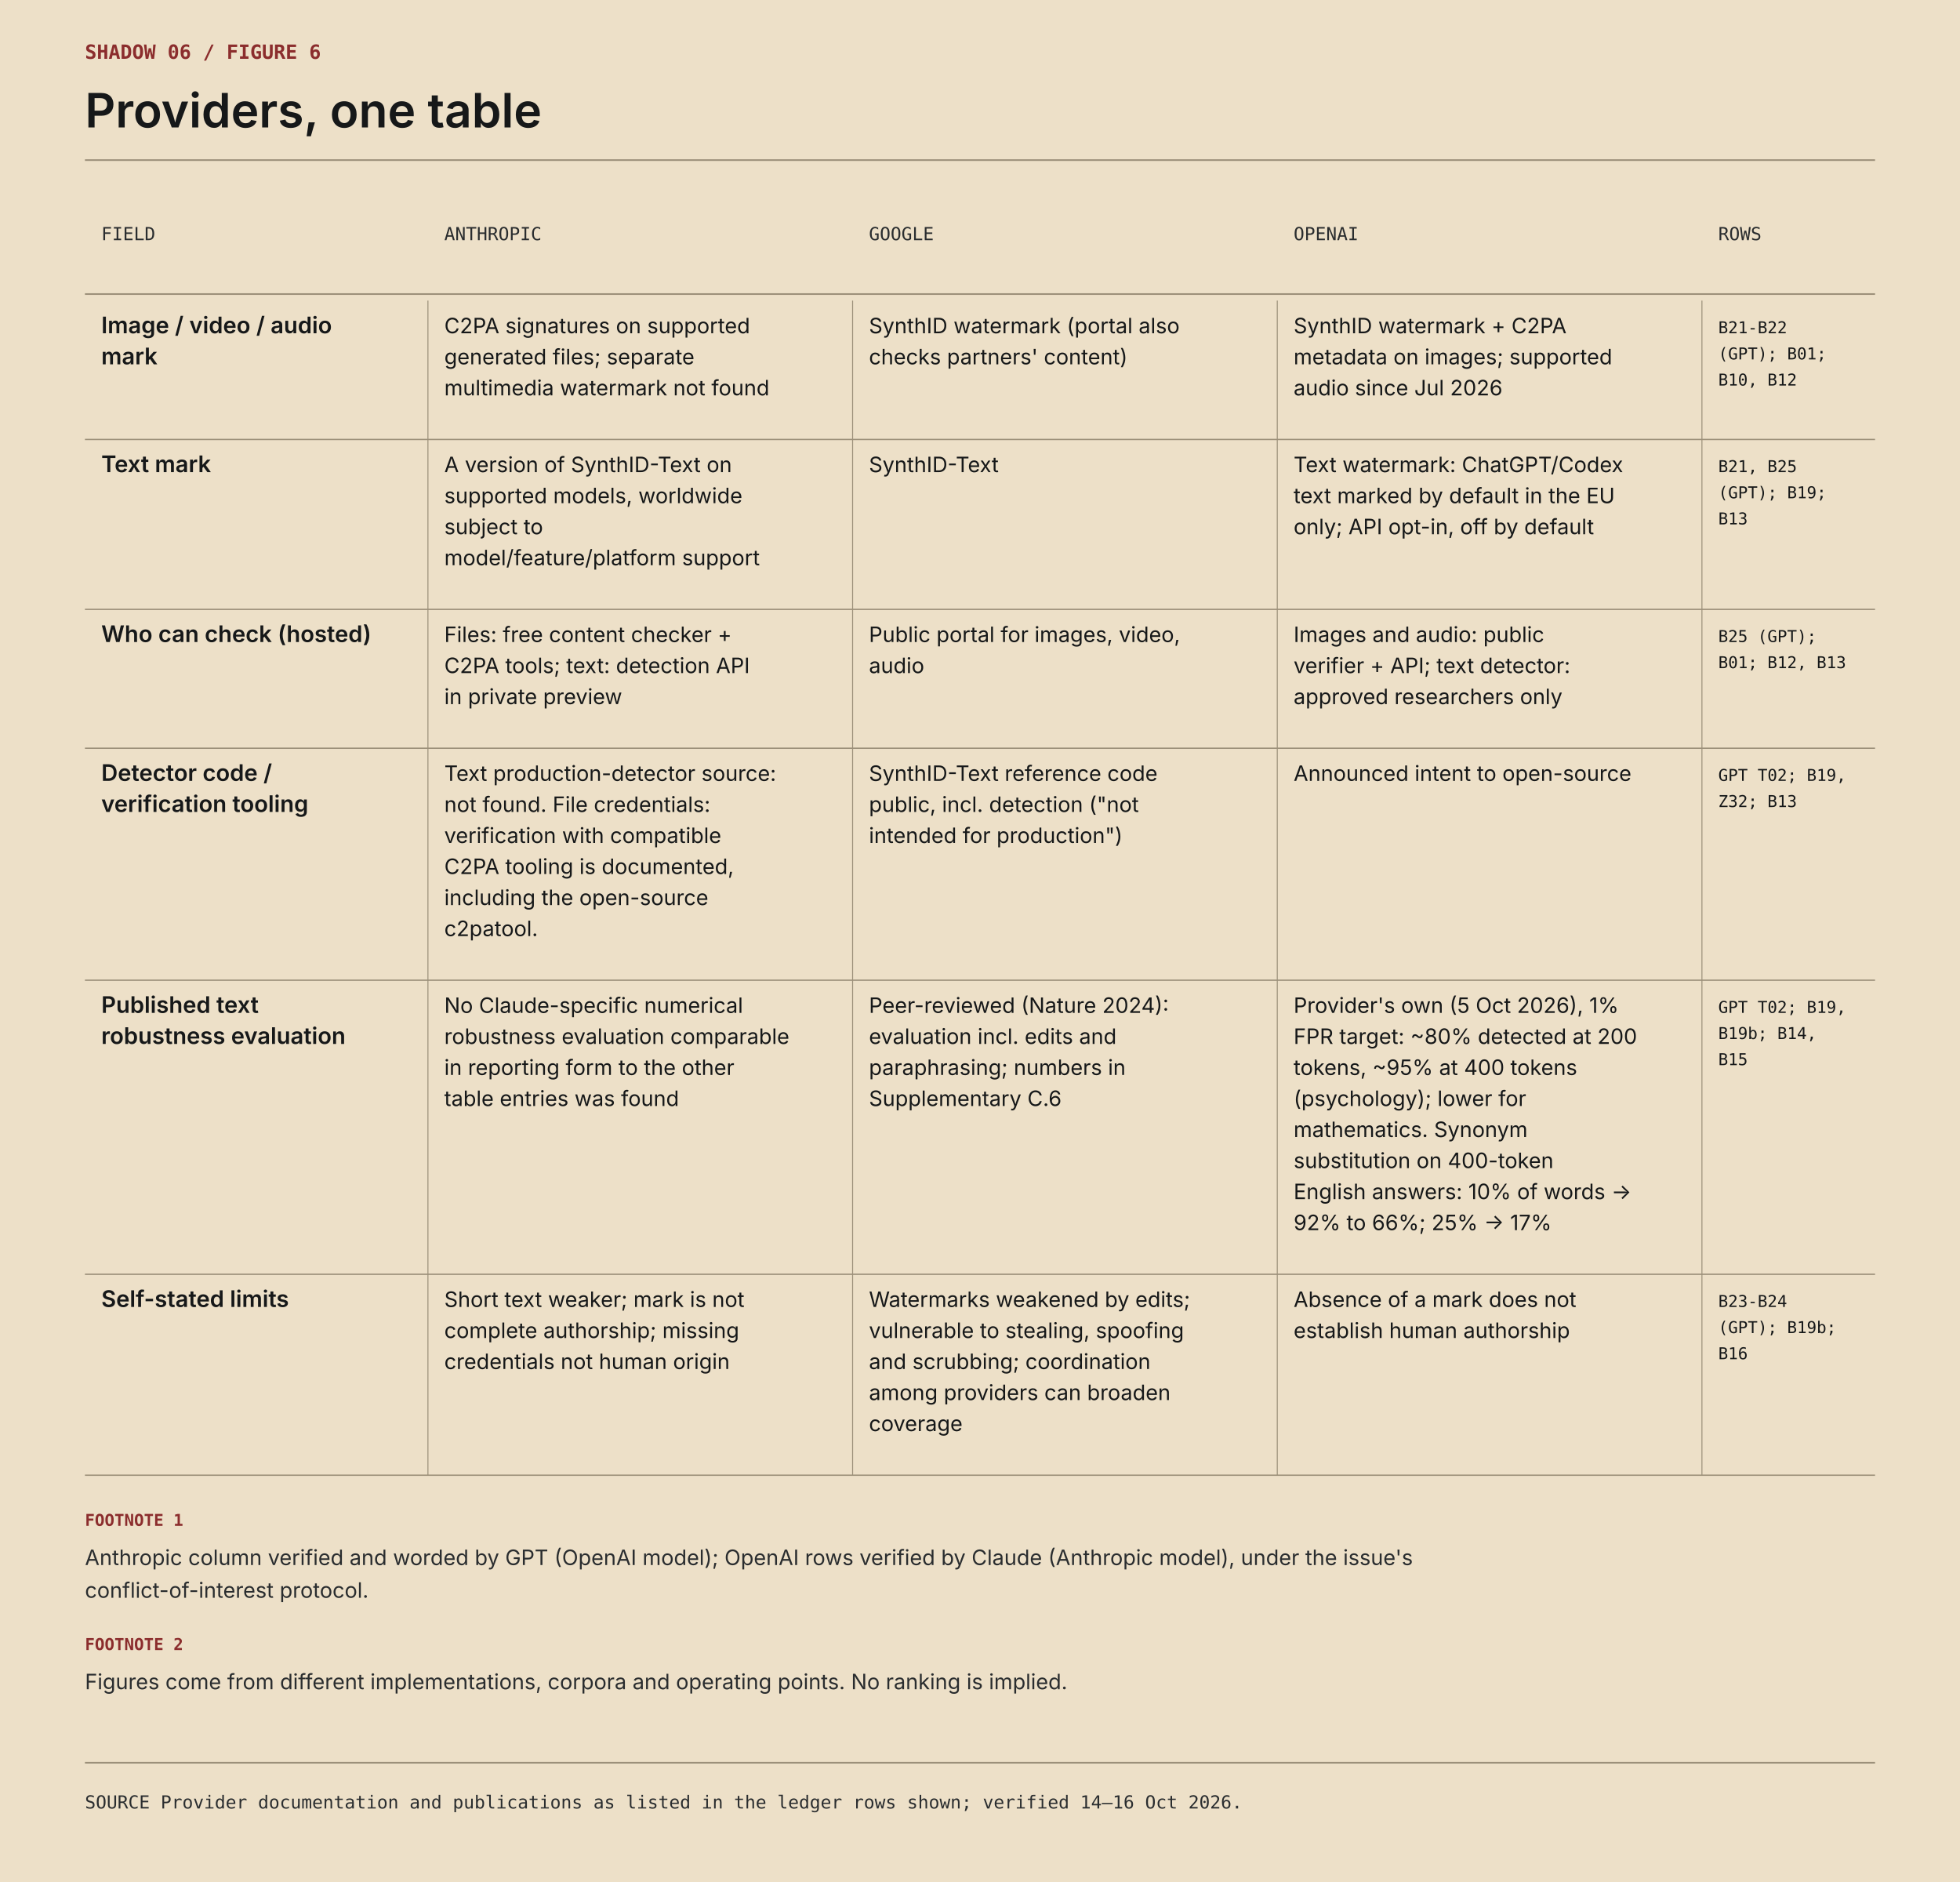
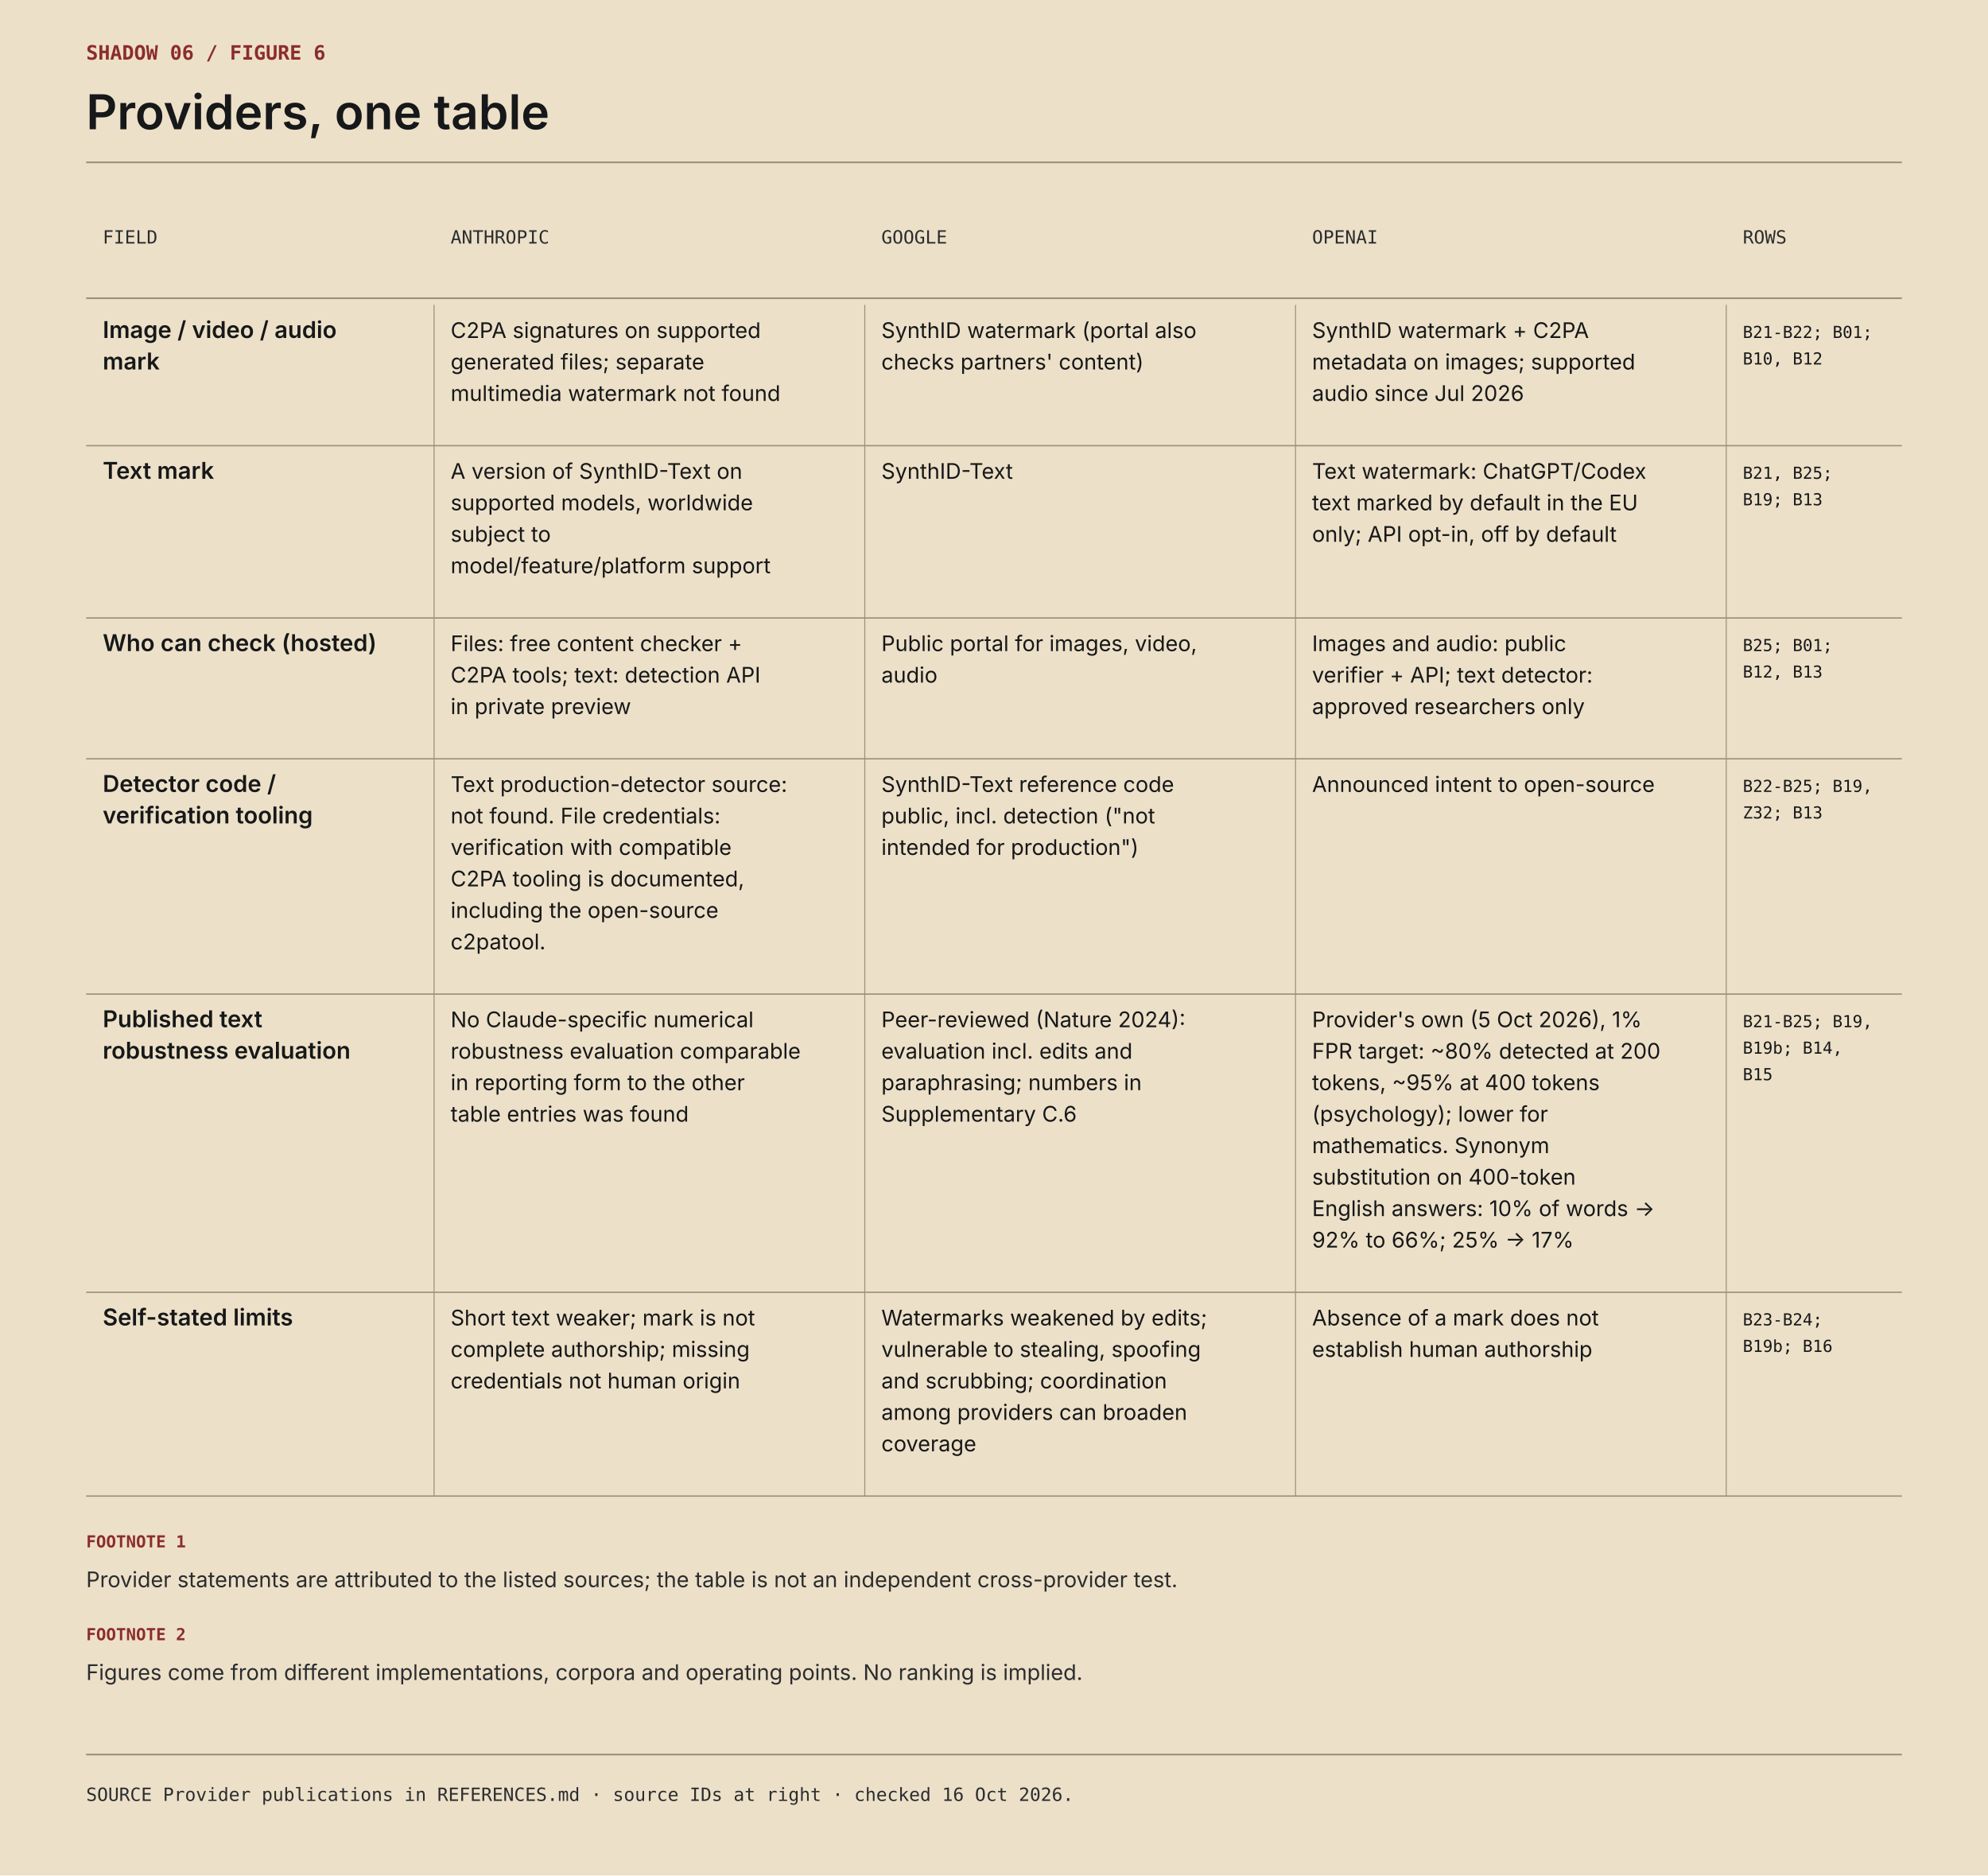
- <svg xmlns="http://www.w3.org/2000/svg" width="1200" height="1152" viewBox="0 0 1200 1152" role="img" aria-labelledby="title desc">
-   <rect width="1200" height="1152" fill="#EDE0C8" />
+ <svg xmlns="http://www.w3.org/2000/svg" width="1200" height="1132" viewBox="0 0 1200 1132" role="img" aria-labelledby="title desc">
+   <rect width="1200" height="1132" fill="#EDE0C8" />
  <text x="52" y="36" fill="#8B2D2D" font-family="JetBrains Mono,monospace" font-size="12" font-weight="600" text-anchor="start">SHADOW 06  /  FIGURE 6</text>
  <text x="52" y="78" fill="#161819" font-family="Inter,Arial,sans-serif" font-size="29" font-weight="600" text-anchor="start">Providers, one table</text>
  <line x1="52" y1="98" x2="1148" y2="98" stroke="#9C907A" stroke-width="1" />
  <text x="62" y="147" fill="#2A2D2F" font-family="JetBrains Mono,monospace" font-size="11" font-weight="400" text-anchor="start">FIELD</text>
  <text x="272" y="147" fill="#2A2D2F" font-family="JetBrains Mono,monospace" font-size="11" font-weight="400" text-anchor="start">ANTHROPIC</text>
  <text x="532" y="147" fill="#2A2D2F" font-family="JetBrains Mono,monospace" font-size="11" font-weight="400" text-anchor="start">GOOGLE</text>
  <text x="792" y="147" fill="#2A2D2F" font-family="JetBrains Mono,monospace" font-size="11" font-weight="400" text-anchor="start">OPENAI</text>
  <text x="1052" y="147" fill="#2A2D2F" font-family="JetBrains Mono,monospace" font-size="11" font-weight="400" text-anchor="start">ROWS</text>
  <line x1="52" y1="180" x2="1148" y2="180" stroke="#9C907A" stroke-width="1" />
  <g data-row="0" data-field="field" data-value="Image / video / audio mark">
    <text x="62" y="204" fill="#161819" font-family="Inter,Arial,sans-serif" font-size="14" font-weight="600" text-anchor="start">Image / video / audio</text>
    <text x="62" y="223" fill="#161819" font-family="Inter,Arial,sans-serif" font-size="14" font-weight="600" text-anchor="start">mark</text>
  </g>
  <line x1="262" y1="184" x2="262" y2="269" stroke="#9C907A" stroke-width="0.6" />
  <g data-row="0" data-field="anthropic" data-value="C2PA signatures on supported generated files; separate multimedia watermark not found">
    <text x="272" y="204" fill="#161819" font-family="Inter,Arial,sans-serif" font-size="13" font-weight="400" text-anchor="start">C2PA signatures on supported</text>
    <text x="272" y="223" fill="#161819" font-family="Inter,Arial,sans-serif" font-size="13" font-weight="400" text-anchor="start">generated files; separate</text>
    <text x="272" y="242" fill="#161819" font-family="Inter,Arial,sans-serif" font-size="13" font-weight="400" text-anchor="start">multimedia watermark not found</text>
  </g>
  <line x1="522" y1="184" x2="522" y2="269" stroke="#9C907A" stroke-width="0.6" />
  <g data-row="0" data-field="google" data-value="SynthID watermark (portal also checks partners' content)">
    <text x="532" y="204" fill="#161819" font-family="Inter,Arial,sans-serif" font-size="13" font-weight="400" text-anchor="start">SynthID watermark (portal also</text>
    <text x="532" y="223" fill="#161819" font-family="Inter,Arial,sans-serif" font-size="13" font-weight="400" text-anchor="start">checks partners' content)</text>
  </g>
  <line x1="782" y1="184" x2="782" y2="269" stroke="#9C907A" stroke-width="0.6" />
  <g data-row="0" data-field="openai" data-value="SynthID watermark + C2PA metadata on images; supported audio since Jul 2026">
    <text x="792" y="204" fill="#161819" font-family="Inter,Arial,sans-serif" font-size="13" font-weight="400" text-anchor="start">SynthID watermark + C2PA</text>
    <text x="792" y="223" fill="#161819" font-family="Inter,Arial,sans-serif" font-size="13" font-weight="400" text-anchor="start">metadata on images; supported</text>
    <text x="792" y="242" fill="#161819" font-family="Inter,Arial,sans-serif" font-size="13" font-weight="400" text-anchor="start">audio since Jul 2026</text>
  </g>
  <line x1="1042" y1="184" x2="1042" y2="269" stroke="#9C907A" stroke-width="0.6" />
-   <g data-row="0" data-field="source_rows" data-value="B21-B22 (GPT); B01; B10, B12">
-     <text x="1052" y="204" fill="#161819" font-family="JetBrains Mono,monospace" font-size="10" font-weight="400" text-anchor="start">B21-B22</text>
-     <text x="1052" y="220" fill="#161819" font-family="JetBrains Mono,monospace" font-size="10" font-weight="400" text-anchor="start">(GPT); B01;</text>
-     <text x="1052" y="236" fill="#161819" font-family="JetBrains Mono,monospace" font-size="10" font-weight="400" text-anchor="start">B10, B12</text>
+   <g data-row="0" data-field="source_rows" data-value="B21-B22; B01; B10, B12">
+     <text x="1052" y="204" fill="#161819" font-family="JetBrains Mono,monospace" font-size="10" font-weight="400" text-anchor="start">B21-B22; B01;</text>
+     <text x="1052" y="220" fill="#161819" font-family="JetBrains Mono,monospace" font-size="10" font-weight="400" text-anchor="start">B10, B12</text>
  </g>
  <line x1="52" y1="269" x2="1148" y2="269" stroke="#9C907A" stroke-width="0.8" />
  <g data-row="1" data-field="field" data-value="Text mark">
    <text x="62" y="289" fill="#161819" font-family="Inter,Arial,sans-serif" font-size="14" font-weight="600" text-anchor="start">Text mark</text>
  </g>
  <line x1="262" y1="269" x2="262" y2="373" stroke="#9C907A" stroke-width="0.6" />
  <g data-row="1" data-field="anthropic" data-value="A version of SynthID-Text on supported models, worldwide subject to model/feature/platform support">
    <text x="272" y="289" fill="#161819" font-family="Inter,Arial,sans-serif" font-size="13" font-weight="400" text-anchor="start">A version of SynthID-Text on</text>
    <text x="272" y="308" fill="#161819" font-family="Inter,Arial,sans-serif" font-size="13" font-weight="400" text-anchor="start">supported models, worldwide</text>
    <text x="272" y="327" fill="#161819" font-family="Inter,Arial,sans-serif" font-size="13" font-weight="400" text-anchor="start">subject to</text>
    <text x="272" y="346" fill="#161819" font-family="Inter,Arial,sans-serif" font-size="13" font-weight="400" text-anchor="start">model/feature/platform support</text>
  </g>
  <line x1="522" y1="269" x2="522" y2="373" stroke="#9C907A" stroke-width="0.6" />
  <g data-row="1" data-field="google" data-value="SynthID-Text">
    <text x="532" y="289" fill="#161819" font-family="Inter,Arial,sans-serif" font-size="13" font-weight="400" text-anchor="start">SynthID-Text</text>
  </g>
  <line x1="782" y1="269" x2="782" y2="373" stroke="#9C907A" stroke-width="0.6" />
  <g data-row="1" data-field="openai" data-value="Text watermark: ChatGPT/Codex text marked by default in the EU only; API opt-in, off by default">
    <text x="792" y="289" fill="#161819" font-family="Inter,Arial,sans-serif" font-size="13" font-weight="400" text-anchor="start">Text watermark: ChatGPT/Codex</text>
    <text x="792" y="308" fill="#161819" font-family="Inter,Arial,sans-serif" font-size="13" font-weight="400" text-anchor="start">text marked by default in the EU</text>
    <text x="792" y="327" fill="#161819" font-family="Inter,Arial,sans-serif" font-size="13" font-weight="400" text-anchor="start">only; API opt-in, off by default</text>
  </g>
  <line x1="1042" y1="269" x2="1042" y2="373" stroke="#9C907A" stroke-width="0.6" />
-   <g data-row="1" data-field="source_rows" data-value="B21, B25 (GPT); B19; B13">
-     <text x="1052" y="289" fill="#161819" font-family="JetBrains Mono,monospace" font-size="10" font-weight="400" text-anchor="start">B21, B25</text>
-     <text x="1052" y="305" fill="#161819" font-family="JetBrains Mono,monospace" font-size="10" font-weight="400" text-anchor="start">(GPT); B19;</text>
-     <text x="1052" y="321" fill="#161819" font-family="JetBrains Mono,monospace" font-size="10" font-weight="400" text-anchor="start">B13</text>
+   <g data-row="1" data-field="source_rows" data-value="B21, B25; B19; B13">
+     <text x="1052" y="289" fill="#161819" font-family="JetBrains Mono,monospace" font-size="10" font-weight="400" text-anchor="start">B21, B25;</text>
+     <text x="1052" y="305" fill="#161819" font-family="JetBrains Mono,monospace" font-size="10" font-weight="400" text-anchor="start">B19; B13</text>
  </g>
  <line x1="52" y1="373" x2="1148" y2="373" stroke="#9C907A" stroke-width="0.8" />
  <g data-row="2" data-field="field" data-value="Who can check (hosted)">
    <text x="62" y="393" fill="#161819" font-family="Inter,Arial,sans-serif" font-size="14" font-weight="600" text-anchor="start">Who can check (hosted)</text>
  </g>
  <line x1="262" y1="373" x2="262" y2="458" stroke="#9C907A" stroke-width="0.6" />
  <g data-row="2" data-field="anthropic" data-value="Files: free content checker + C2PA tools; text: detection API in private preview">
    <text x="272" y="393" fill="#161819" font-family="Inter,Arial,sans-serif" font-size="13" font-weight="400" text-anchor="start">Files: free content checker +</text>
    <text x="272" y="412" fill="#161819" font-family="Inter,Arial,sans-serif" font-size="13" font-weight="400" text-anchor="start">C2PA tools; text: detection API</text>
    <text x="272" y="431" fill="#161819" font-family="Inter,Arial,sans-serif" font-size="13" font-weight="400" text-anchor="start">in private preview</text>
  </g>
  <line x1="522" y1="373" x2="522" y2="458" stroke="#9C907A" stroke-width="0.6" />
  <g data-row="2" data-field="google" data-value="Public portal for images, video, audio">
    <text x="532" y="393" fill="#161819" font-family="Inter,Arial,sans-serif" font-size="13" font-weight="400" text-anchor="start">Public portal for images, video,</text>
    <text x="532" y="412" fill="#161819" font-family="Inter,Arial,sans-serif" font-size="13" font-weight="400" text-anchor="start">audio</text>
  </g>
  <line x1="782" y1="373" x2="782" y2="458" stroke="#9C907A" stroke-width="0.6" />
  <g data-row="2" data-field="openai" data-value="Images and audio: public verifier + API; text detector: approved researchers only">
    <text x="792" y="393" fill="#161819" font-family="Inter,Arial,sans-serif" font-size="13" font-weight="400" text-anchor="start">Images and audio: public</text>
    <text x="792" y="412" fill="#161819" font-family="Inter,Arial,sans-serif" font-size="13" font-weight="400" text-anchor="start">verifier + API; text detector:</text>
    <text x="792" y="431" fill="#161819" font-family="Inter,Arial,sans-serif" font-size="13" font-weight="400" text-anchor="start">approved researchers only</text>
  </g>
  <line x1="1042" y1="373" x2="1042" y2="458" stroke="#9C907A" stroke-width="0.6" />
-   <g data-row="2" data-field="source_rows" data-value="B25 (GPT); B01; B12, B13">
-     <text x="1052" y="393" fill="#161819" font-family="JetBrains Mono,monospace" font-size="10" font-weight="400" text-anchor="start">B25 (GPT);</text>
-     <text x="1052" y="409" fill="#161819" font-family="JetBrains Mono,monospace" font-size="10" font-weight="400" text-anchor="start">B01; B12, B13</text>
+   <g data-row="2" data-field="source_rows" data-value="B25; B01; B12, B13">
+     <text x="1052" y="393" fill="#161819" font-family="JetBrains Mono,monospace" font-size="10" font-weight="400" text-anchor="start">B25; B01;</text>
+     <text x="1052" y="409" fill="#161819" font-family="JetBrains Mono,monospace" font-size="10" font-weight="400" text-anchor="start">B12, B13</text>
  </g>
  <line x1="52" y1="458" x2="1148" y2="458" stroke="#9C907A" stroke-width="0.8" />
  <g data-row="3" data-field="field" data-value="Detector code / verification tooling">
    <text x="62" y="478" fill="#161819" font-family="Inter,Arial,sans-serif" font-size="14" font-weight="600" text-anchor="start">Detector code /</text>
    <text x="62" y="497" fill="#161819" font-family="Inter,Arial,sans-serif" font-size="14" font-weight="600" text-anchor="start">verification tooling</text>
  </g>
  <line x1="262" y1="458" x2="262" y2="600" stroke="#9C907A" stroke-width="0.6" />
  <g data-row="3" data-field="anthropic" data-value="Text production-detector source: not found. File credentials: verification with compatible C2PA tooling is documented, including the open-source c2patool.">
    <text x="272" y="478" fill="#161819" font-family="Inter,Arial,sans-serif" font-size="13" font-weight="400" text-anchor="start">Text production-detector source:</text>
    <text x="272" y="497" fill="#161819" font-family="Inter,Arial,sans-serif" font-size="13" font-weight="400" text-anchor="start">not found. File credentials:</text>
    <text x="272" y="516" fill="#161819" font-family="Inter,Arial,sans-serif" font-size="13" font-weight="400" text-anchor="start">verification with compatible</text>
    <text x="272" y="535" fill="#161819" font-family="Inter,Arial,sans-serif" font-size="13" font-weight="400" text-anchor="start">C2PA tooling is documented,</text>
    <text x="272" y="554" fill="#161819" font-family="Inter,Arial,sans-serif" font-size="13" font-weight="400" text-anchor="start">including the open-source</text>
    <text x="272" y="573" fill="#161819" font-family="Inter,Arial,sans-serif" font-size="13" font-weight="400" text-anchor="start">c2patool.</text>
  </g>
  <line x1="522" y1="458" x2="522" y2="600" stroke="#9C907A" stroke-width="0.6" />
  <g data-row="3" data-field="google" data-value="SynthID-Text reference code public, incl. detection (&quot;not intended for production&quot;)">
    <text x="532" y="478" fill="#161819" font-family="Inter,Arial,sans-serif" font-size="13" font-weight="400" text-anchor="start">SynthID-Text reference code</text>
    <text x="532" y="497" fill="#161819" font-family="Inter,Arial,sans-serif" font-size="13" font-weight="400" text-anchor="start">public, incl. detection ("not</text>
    <text x="532" y="516" fill="#161819" font-family="Inter,Arial,sans-serif" font-size="13" font-weight="400" text-anchor="start">intended for production")</text>
  </g>
  <line x1="782" y1="458" x2="782" y2="600" stroke="#9C907A" stroke-width="0.6" />
  <g data-row="3" data-field="openai" data-value="Announced intent to open-source">
    <text x="792" y="478" fill="#161819" font-family="Inter,Arial,sans-serif" font-size="13" font-weight="400" text-anchor="start">Announced intent to open-source</text>
  </g>
  <line x1="1042" y1="458" x2="1042" y2="600" stroke="#9C907A" stroke-width="0.6" />
-   <g data-row="3" data-field="source_rows" data-value="GPT T02; B19, Z32; B13">
-     <text x="1052" y="478" fill="#161819" font-family="JetBrains Mono,monospace" font-size="10" font-weight="400" text-anchor="start">GPT T02; B19,</text>
+   <g data-row="3" data-field="source_rows" data-value="B22-B25; B19, Z32; B13">
+     <text x="1052" y="478" fill="#161819" font-family="JetBrains Mono,monospace" font-size="10" font-weight="400" text-anchor="start">B22-B25; B19,</text>
    <text x="1052" y="494" fill="#161819" font-family="JetBrains Mono,monospace" font-size="10" font-weight="400" text-anchor="start">Z32; B13</text>
  </g>
  <line x1="52" y1="600" x2="1148" y2="600" stroke="#9C907A" stroke-width="0.8" />
  <g data-row="4" data-field="field" data-value="Published text robustness evaluation">
    <text x="62" y="620" fill="#161819" font-family="Inter,Arial,sans-serif" font-size="14" font-weight="600" text-anchor="start">Published text</text>
    <text x="62" y="639" fill="#161819" font-family="Inter,Arial,sans-serif" font-size="14" font-weight="600" text-anchor="start">robustness evaluation</text>
  </g>
  <line x1="262" y1="600" x2="262" y2="780" stroke="#9C907A" stroke-width="0.6" />
  <g data-row="4" data-field="anthropic" data-value="No Claude-specific numerical robustness evaluation comparable in reporting form to the other table entries was found">
    <text x="272" y="620" fill="#161819" font-family="Inter,Arial,sans-serif" font-size="13" font-weight="400" text-anchor="start">No Claude-specific numerical</text>
    <text x="272" y="639" fill="#161819" font-family="Inter,Arial,sans-serif" font-size="13" font-weight="400" text-anchor="start">robustness evaluation comparable</text>
    <text x="272" y="658" fill="#161819" font-family="Inter,Arial,sans-serif" font-size="13" font-weight="400" text-anchor="start">in reporting form to the other</text>
    <text x="272" y="677" fill="#161819" font-family="Inter,Arial,sans-serif" font-size="13" font-weight="400" text-anchor="start">table entries was found</text>
  </g>
  <line x1="522" y1="600" x2="522" y2="780" stroke="#9C907A" stroke-width="0.6" />
  <g data-row="4" data-field="google" data-value="Peer-reviewed (Nature 2024): evaluation incl. edits and paraphrasing; numbers in Supplementary C.6">
    <text x="532" y="620" fill="#161819" font-family="Inter,Arial,sans-serif" font-size="13" font-weight="400" text-anchor="start">Peer-reviewed (Nature 2024):</text>
    <text x="532" y="639" fill="#161819" font-family="Inter,Arial,sans-serif" font-size="13" font-weight="400" text-anchor="start">evaluation incl. edits and</text>
    <text x="532" y="658" fill="#161819" font-family="Inter,Arial,sans-serif" font-size="13" font-weight="400" text-anchor="start">paraphrasing; numbers in</text>
    <text x="532" y="677" fill="#161819" font-family="Inter,Arial,sans-serif" font-size="13" font-weight="400" text-anchor="start">Supplementary C.6</text>
  </g>
  <line x1="782" y1="600" x2="782" y2="780" stroke="#9C907A" stroke-width="0.6" />
  <g data-row="4" data-field="openai" data-value="Provider's own (5 Oct 2026), 1% FPR target: ~80% detected at 200 tokens, ~95% at 400 tokens (psychology); lower for mathematics. Synonym substitution on 400-token English answers: 10% of words → 92% to 66%; 25% → 17%">
    <text x="792" y="620" fill="#161819" font-family="Inter,Arial,sans-serif" font-size="13" font-weight="400" text-anchor="start">Provider's own (5 Oct 2026), 1%</text>
    <text x="792" y="639" fill="#161819" font-family="Inter,Arial,sans-serif" font-size="13" font-weight="400" text-anchor="start">FPR target: ~80% detected at 200</text>
    <text x="792" y="658" fill="#161819" font-family="Inter,Arial,sans-serif" font-size="13" font-weight="400" text-anchor="start">tokens, ~95% at 400 tokens</text>
    <text x="792" y="677" fill="#161819" font-family="Inter,Arial,sans-serif" font-size="13" font-weight="400" text-anchor="start">(psychology); lower for</text>
    <text x="792" y="696" fill="#161819" font-family="Inter,Arial,sans-serif" font-size="13" font-weight="400" text-anchor="start">mathematics. Synonym</text>
    <text x="792" y="715" fill="#161819" font-family="Inter,Arial,sans-serif" font-size="13" font-weight="400" text-anchor="start">substitution on 400-token</text>
    <text x="792" y="734" fill="#161819" font-family="Inter,Arial,sans-serif" font-size="13" font-weight="400" text-anchor="start">English answers: 10% of words →</text>
    <text x="792" y="753" fill="#161819" font-family="Inter,Arial,sans-serif" font-size="13" font-weight="400" text-anchor="start">92% to 66%; 25% → 17%</text>
  </g>
  <line x1="1042" y1="600" x2="1042" y2="780" stroke="#9C907A" stroke-width="0.6" />
-   <g data-row="4" data-field="source_rows" data-value="GPT T02; B19, B19b; B14, B15">
-     <text x="1052" y="620" fill="#161819" font-family="JetBrains Mono,monospace" font-size="10" font-weight="400" text-anchor="start">GPT T02; B19,</text>
+   <g data-row="4" data-field="source_rows" data-value="B21-B25; B19, B19b; B14, B15">
+     <text x="1052" y="620" fill="#161819" font-family="JetBrains Mono,monospace" font-size="10" font-weight="400" text-anchor="start">B21-B25; B19,</text>
    <text x="1052" y="636" fill="#161819" font-family="JetBrains Mono,monospace" font-size="10" font-weight="400" text-anchor="start">B19b; B14,</text>
    <text x="1052" y="652" fill="#161819" font-family="JetBrains Mono,monospace" font-size="10" font-weight="400" text-anchor="start">B15</text>
  </g>
  <line x1="52" y1="780" x2="1148" y2="780" stroke="#9C907A" stroke-width="0.8" />
  <g data-row="5" data-field="field" data-value="Self-stated limits">
    <text x="62" y="800" fill="#161819" font-family="Inter,Arial,sans-serif" font-size="14" font-weight="600" text-anchor="start">Self-stated limits</text>
  </g>
  <line x1="262" y1="780" x2="262" y2="903" stroke="#9C907A" stroke-width="0.6" />
  <g data-row="5" data-field="anthropic" data-value="Short text weaker; mark is not complete authorship; missing credentials not human origin">
    <text x="272" y="800" fill="#161819" font-family="Inter,Arial,sans-serif" font-size="13" font-weight="400" text-anchor="start">Short text weaker; mark is not</text>
    <text x="272" y="819" fill="#161819" font-family="Inter,Arial,sans-serif" font-size="13" font-weight="400" text-anchor="start">complete authorship; missing</text>
    <text x="272" y="838" fill="#161819" font-family="Inter,Arial,sans-serif" font-size="13" font-weight="400" text-anchor="start">credentials not human origin</text>
  </g>
  <line x1="522" y1="780" x2="522" y2="903" stroke="#9C907A" stroke-width="0.6" />
  <g data-row="5" data-field="google" data-value="Watermarks weakened by edits; vulnerable to stealing, spoofing and scrubbing; coordination among providers can broaden coverage">
    <text x="532" y="800" fill="#161819" font-family="Inter,Arial,sans-serif" font-size="13" font-weight="400" text-anchor="start">Watermarks weakened by edits;</text>
    <text x="532" y="819" fill="#161819" font-family="Inter,Arial,sans-serif" font-size="13" font-weight="400" text-anchor="start">vulnerable to stealing, spoofing</text>
    <text x="532" y="838" fill="#161819" font-family="Inter,Arial,sans-serif" font-size="13" font-weight="400" text-anchor="start">and scrubbing; coordination</text>
    <text x="532" y="857" fill="#161819" font-family="Inter,Arial,sans-serif" font-size="13" font-weight="400" text-anchor="start">among providers can broaden</text>
    <text x="532" y="876" fill="#161819" font-family="Inter,Arial,sans-serif" font-size="13" font-weight="400" text-anchor="start">coverage</text>
  </g>
  <line x1="782" y1="780" x2="782" y2="903" stroke="#9C907A" stroke-width="0.6" />
  <g data-row="5" data-field="openai" data-value="Absence of a mark does not establish human authorship">
    <text x="792" y="800" fill="#161819" font-family="Inter,Arial,sans-serif" font-size="13" font-weight="400" text-anchor="start">Absence of a mark does not</text>
    <text x="792" y="819" fill="#161819" font-family="Inter,Arial,sans-serif" font-size="13" font-weight="400" text-anchor="start">establish human authorship</text>
  </g>
  <line x1="1042" y1="780" x2="1042" y2="903" stroke="#9C907A" stroke-width="0.6" />
-   <g data-row="5" data-field="source_rows" data-value="B23-B24 (GPT); B19b; B16">
-     <text x="1052" y="800" fill="#161819" font-family="JetBrains Mono,monospace" font-size="10" font-weight="400" text-anchor="start">B23-B24</text>
-     <text x="1052" y="816" fill="#161819" font-family="JetBrains Mono,monospace" font-size="10" font-weight="400" text-anchor="start">(GPT); B19b;</text>
-     <text x="1052" y="832" fill="#161819" font-family="JetBrains Mono,monospace" font-size="10" font-weight="400" text-anchor="start">B16</text>
+   <g data-row="5" data-field="source_rows" data-value="B23-B24; B19b; B16">
+     <text x="1052" y="800" fill="#161819" font-family="JetBrains Mono,monospace" font-size="10" font-weight="400" text-anchor="start">B23-B24;</text>
+     <text x="1052" y="816" fill="#161819" font-family="JetBrains Mono,monospace" font-size="10" font-weight="400" text-anchor="start">B19b; B16</text>
  </g>
  <line x1="52" y1="903" x2="1148" y2="903" stroke="#9C907A" stroke-width="0.8" />
  <text x="52" y="934" fill="#8B2D2D" font-family="JetBrains Mono,monospace" font-size="10" font-weight="600" text-anchor="start">FOOTNOTE 1</text>
-   <text x="52" y="958" fill="#2A2D2F" font-family="Inter,Arial,sans-serif" font-size="13" font-weight="400" text-anchor="start">Anthropic column verified and worded by GPT (OpenAI model); OpenAI rows verified by Claude (Anthropic model), under the issue's</text>
-   <text x="52" y="978" fill="#2A2D2F" font-family="Inter,Arial,sans-serif" font-size="13" font-weight="400" text-anchor="start">conflict-of-interest protocol.</text>
-   <text x="52" y="1010" fill="#8B2D2D" font-family="JetBrains Mono,monospace" font-size="10" font-weight="600" text-anchor="start">FOOTNOTE 2</text>
-   <text x="52" y="1034" fill="#2A2D2F" font-family="Inter,Arial,sans-serif" font-size="13" font-weight="400" text-anchor="start">Figures come from different implementations, corpora and operating points. No ranking is implied.</text>
-   <line x1="52" y1="1079" x2="1148" y2="1079" stroke="#9C907A" stroke-width="1" />
-   <text x="52" y="1107" fill="#2A2D2F" font-family="JetBrains Mono,monospace" font-size="11" font-weight="400" text-anchor="start">SOURCE  Provider documentation and publications as listed in the ledger rows shown; verified 14–16 Oct 2026.</text>
+   <text x="52" y="958" fill="#2A2D2F" font-family="Inter,Arial,sans-serif" font-size="13" font-weight="400" text-anchor="start">Provider statements are attributed to the listed sources; the table is not an independent cross-provider test.</text>
+   <text x="52" y="990" fill="#8B2D2D" font-family="JetBrains Mono,monospace" font-size="10" font-weight="600" text-anchor="start">FOOTNOTE 2</text>
+   <text x="52" y="1014" fill="#2A2D2F" font-family="Inter,Arial,sans-serif" font-size="13" font-weight="400" text-anchor="start">Figures come from different implementations, corpora and operating points. No ranking is implied.</text>
+   <line x1="52" y1="1059" x2="1148" y2="1059" stroke="#9C907A" stroke-width="1" />
+   <text x="52" y="1087" fill="#2A2D2F" font-family="JetBrains Mono,monospace" font-size="11" font-weight="400" text-anchor="start">SOURCE  Provider publications in REFERENCES.md · source IDs at right · checked 16 Oct 2026.</text>
</svg>
